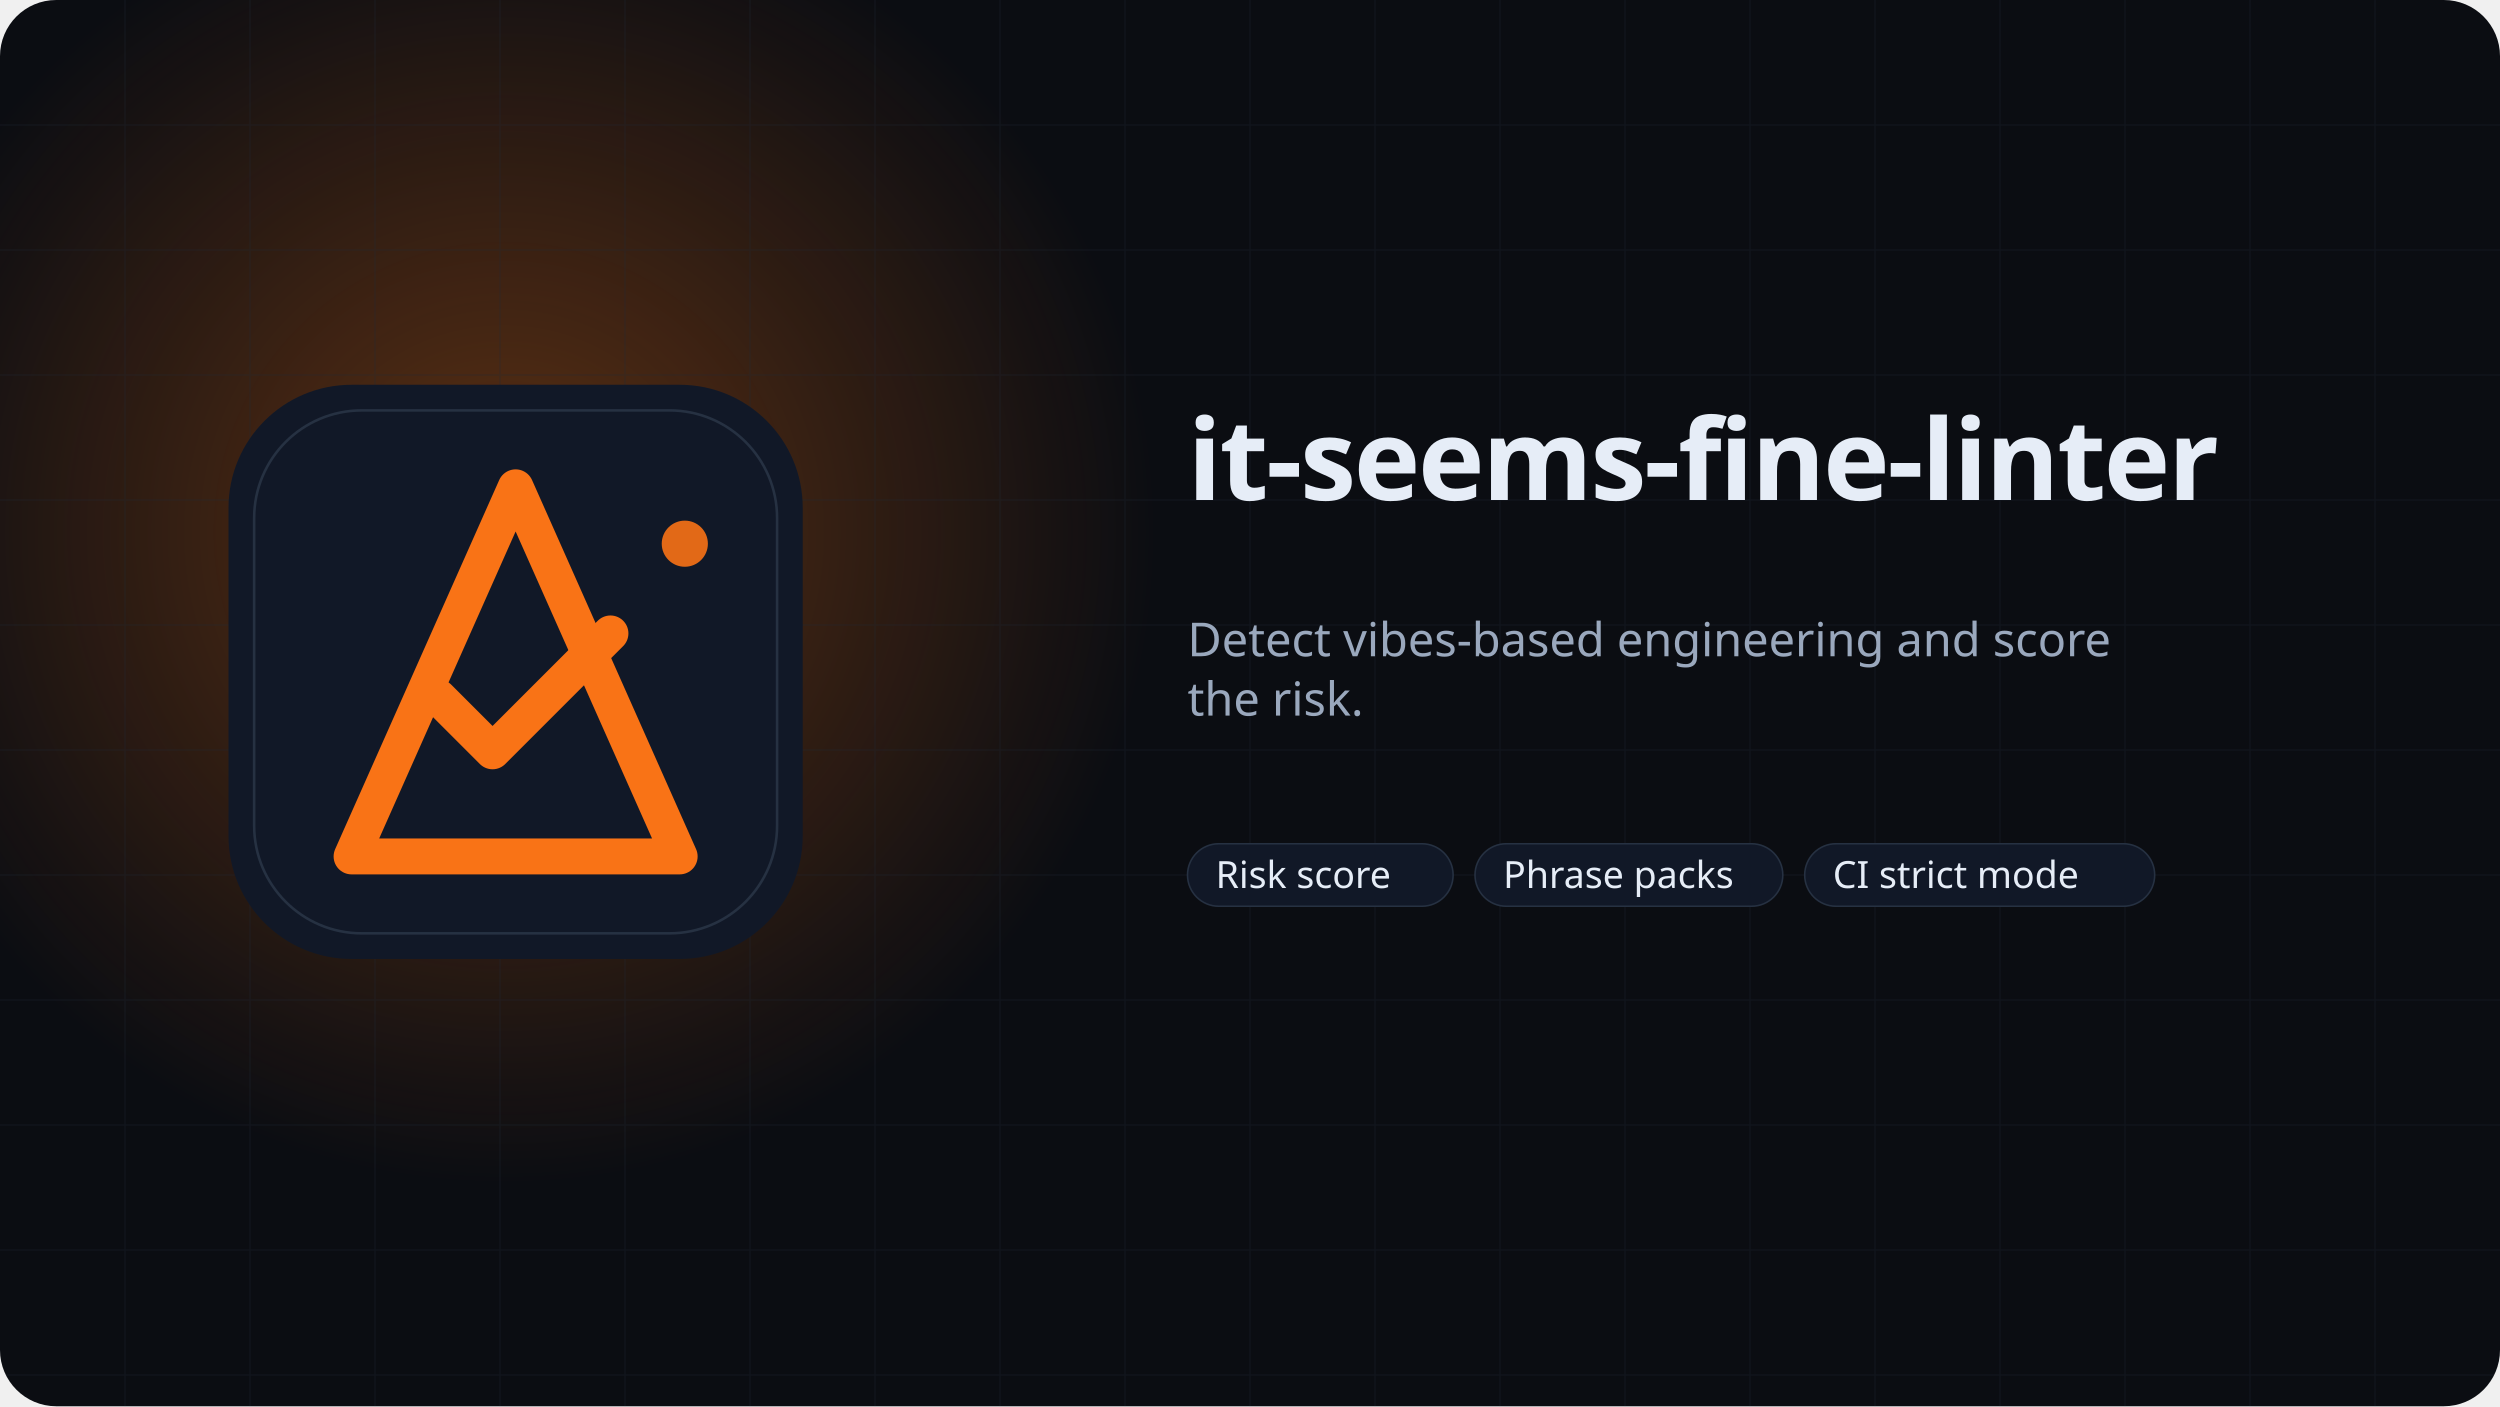
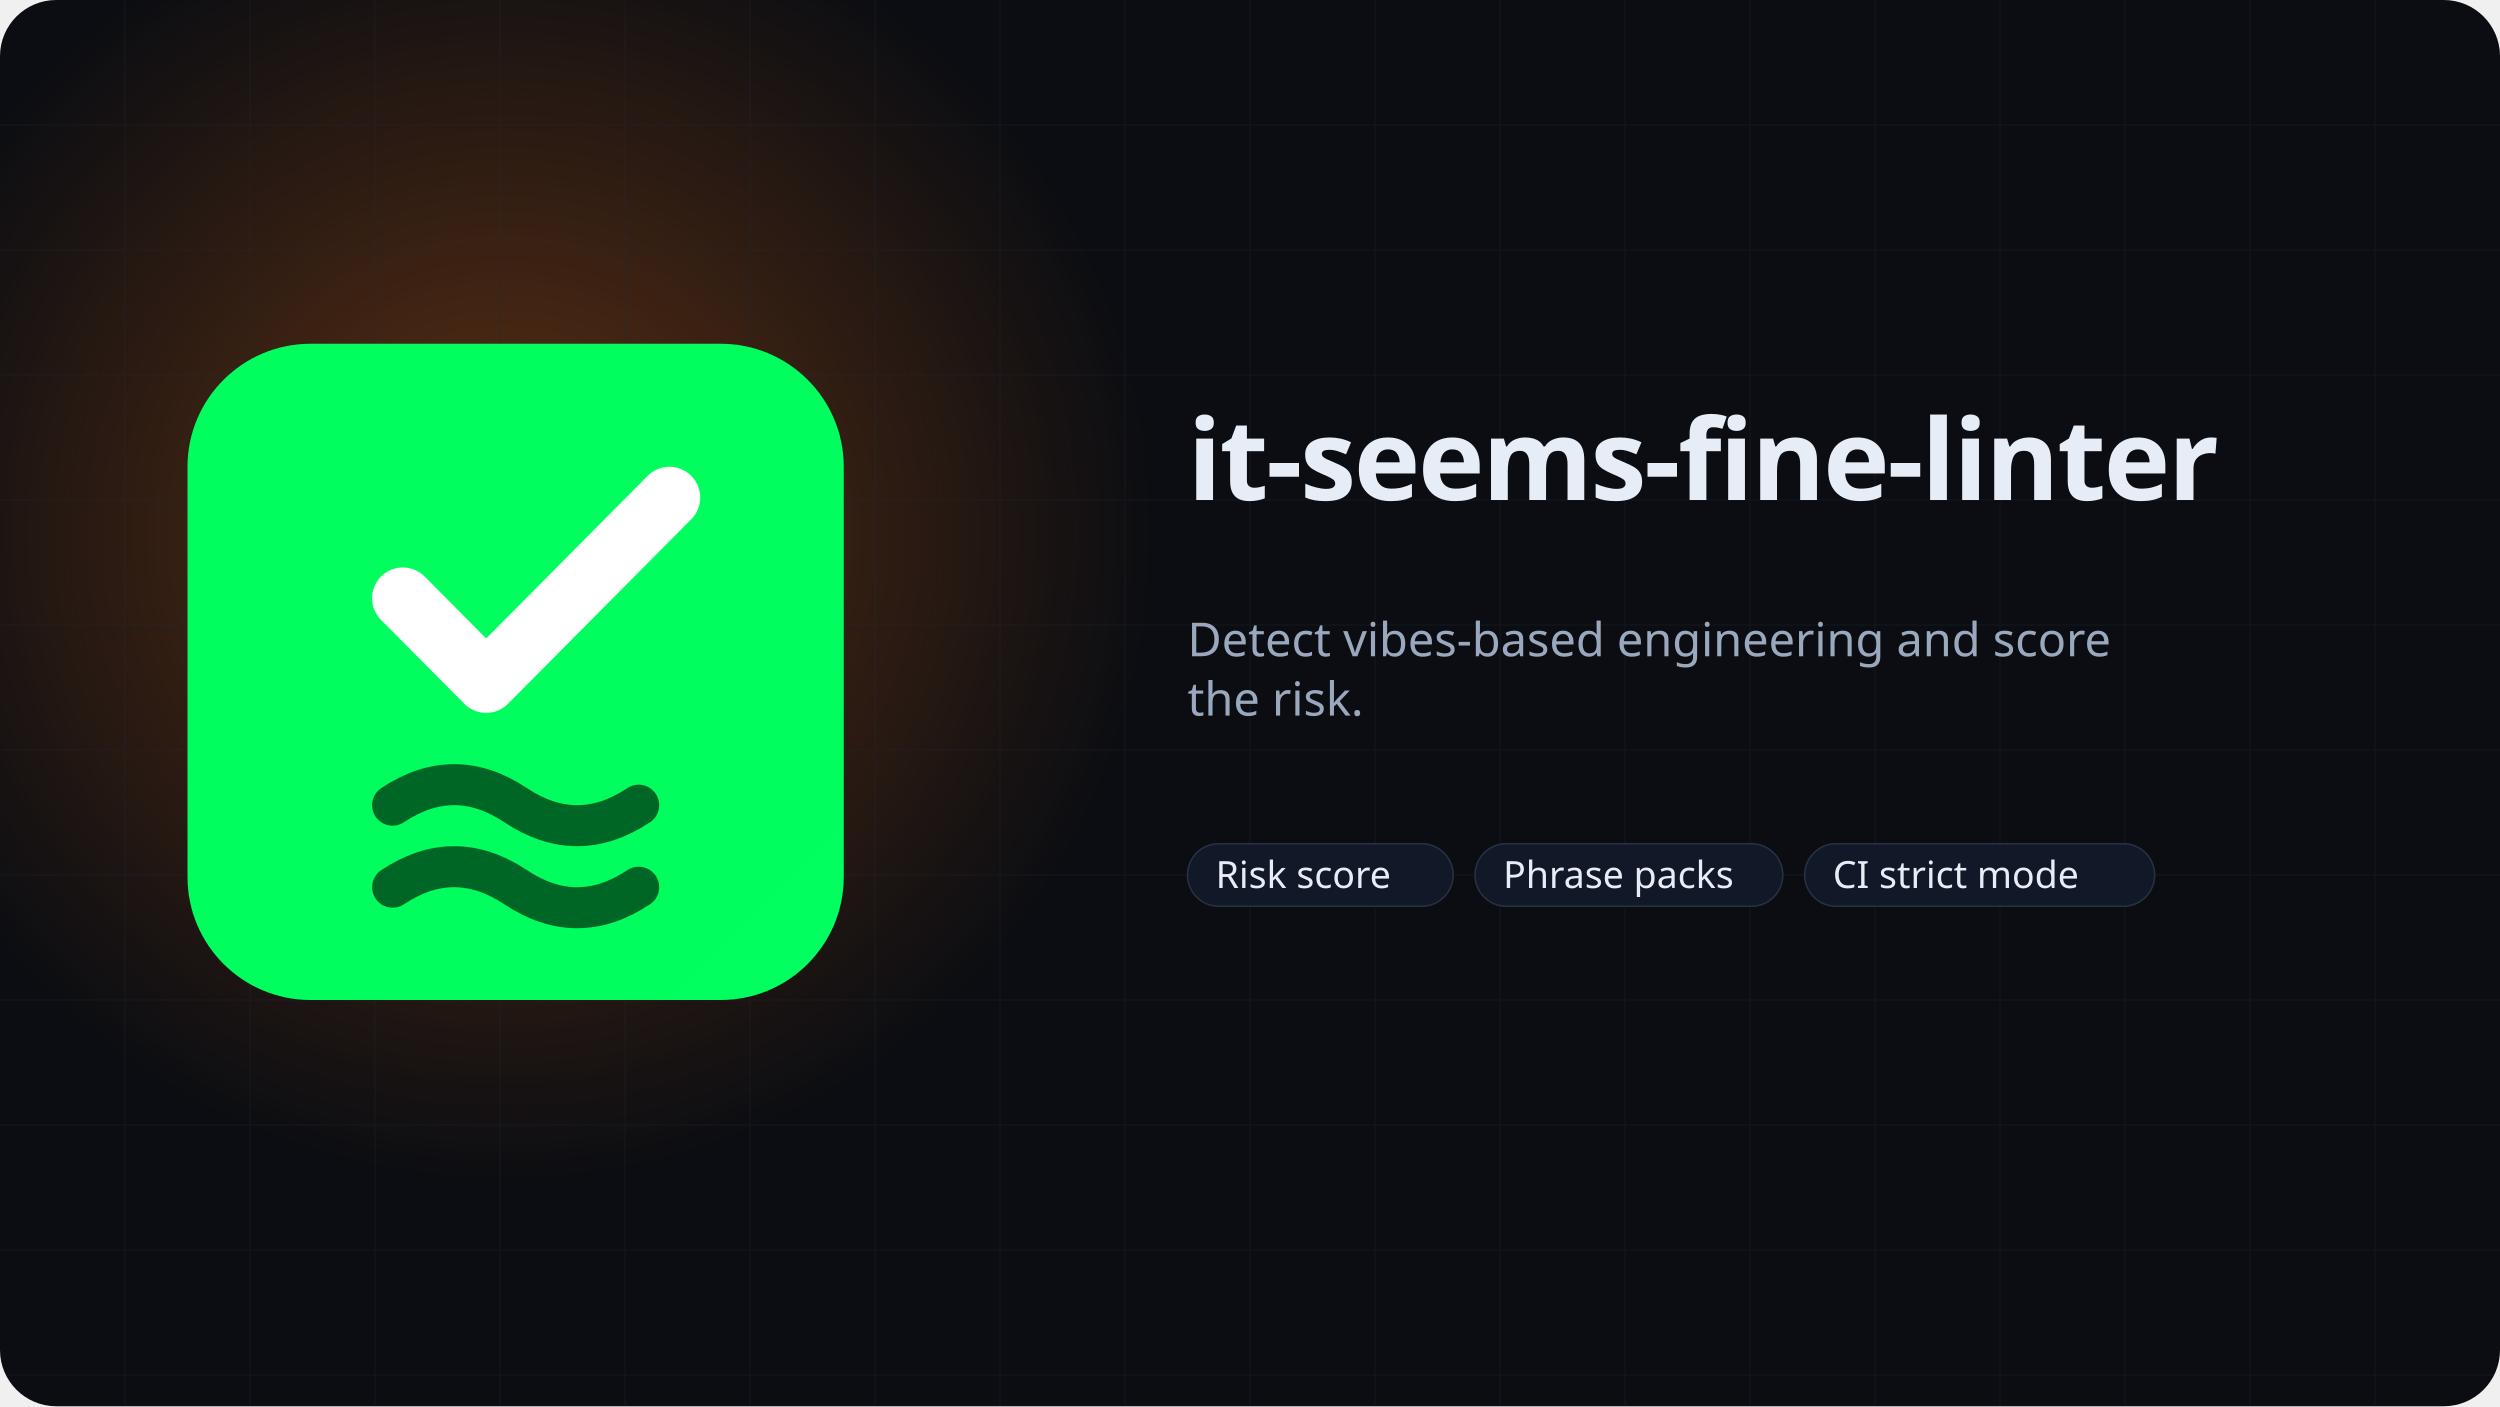
<svg xmlns="http://www.w3.org/2000/svg" width="1600" height="900" fill="none" style="color-scheme:light dark" viewBox="0 0 1600 900">
  <style>text{font-family:"Space Grotesk","Sora","IBM Plex Sans",sans-serif}</style>
  <defs>
    <radialGradient id="glow" cx="0" cy="0" r="1" gradientTransform="rotate(45 -250.416 556.274)scale(420)" gradientUnits="userSpaceOnUse">
      <stop stop-color="#F97316" stop-opacity=".35" />
      <stop offset="1" stop-color="#F97316" stop-opacity="0" />
    </radialGradient>
    <clipPath id="heroClip">
      <rect width="1600" height="900" rx="36" />
    </clipPath>
  </defs>
  <g clip-path="url(#heroClip)">
    <path fill="#0B0D12" d="M0 0h1600v900H0z" />
    <path fill="url(#glow)" d="M0 0h1600v900H0z" />
    <path stroke="#1F2A37" d="M80 0v900M160 0v900M240 0v900M320 0v900M400 0v900M480 0v900M560 0v900M640 0v900M720 0v900M800 0v900M880 0v900M960 0v900m80-900v900m80-900v900m80-900v900m80-900v900m80-900v900m80-900v900m80-900v900M0 80h1600M0 160h1600M0 240h1600M0 320h1600M0 400h1600M0 480h1600M0 560h1600M0 640h1600M0 720h1600M0 800h1600M0 880h1600" opacity=".25" />
-     <g transform="translate(120 220)scale(.8203)">
-       <rect width="448" height="448" x="32" y="32" fill="#111827" rx="96" />
-       <rect width="408" height="408" x="52" y="52" stroke="#263142" stroke-width="2" rx="84" />
-       <path stroke="#F97316" stroke-linejoin="round" stroke-width="28" d="M256 112 128 400h256Z" />
-       <path stroke="#F97316" stroke-linecap="round" stroke-linejoin="round" stroke-width="28" d="m196 276 42 42 92-92" />
-       <circle cx="388" cy="156" r="18" fill="#F97316" fill-opacity=".9" />
+     <g transform="translate(120 220)scale(6.5625)">
+       <g clip-path="url(#clip0_314_93)">
+         <path fill="url(#paint0_linear_314_93)" d="M52 0H12C5.373 0 0 5.373 0 12v40c0 6.627 5.373 12 12 12h40c6.627 0 12-5.373 12-12V12c0-6.627-5.373-12-12-12" />
+         <path stroke="#fff" stroke-linecap="round" stroke-linejoin="round" stroke-width="6" d="M21 24.818 29.125 33 47 15" />
+         <path stroke="#000" stroke-linecap="round" stroke-width="4" d="M20 53q6-4 12 0t12 0m-24-8q6-4 12 0t12 0" opacity=".6" />
+       </g>
+       <defs>
+         <linearGradient id="paint0_linear_314_93" x1="0" x2="4096" y1="0" y2="4096" gradientUnits="userSpaceOnUse">
+           <stop stop-color="#00FF5E" />
+           <stop offset="1" stop-color="#00F583" />
+         </linearGradient>
+         <clipPath id="clip0_314_93">
+           <path fill="#fff" d="M0 0h64v64H0z" />
+         </clipPath>
+       </defs>
    </g>
    <text x="760" y="320" fill="#E6EDF7" font-size="72" font-weight="700" letter-spacing="-.02em">it-seems-fine-linter</text>
    <text x="760" y="420" fill="#9AA8BD" font-size="30">Detect vibes-based engineering and score</text>
    <text x="760" y="458" fill="#9AA8BD" font-size="30">the risk.</text>
    <g transform="translate(760 540)">
      <rect width="170" height="40" fill="#111827" stroke="#263142" rx="20" />
      <text x="18" y="20" fill="#E6EDF7" dominant-baseline="middle" font-size="24">Risk score</text>
    </g>
    <g transform="translate(944 540)">
      <rect width="197" height="40" fill="#111827" stroke="#263142" rx="20" />
      <text x="18" y="20" fill="#E6EDF7" dominant-baseline="middle" font-size="24">Phrase packs</text>
    </g>
    <g transform="translate(1155 540)">
      <rect width="224" height="40" fill="#111827" stroke="#263142" rx="20" />
      <text x="18" y="20" fill="#E6EDF7" dominant-baseline="middle" font-size="24">CI strict mode</text>
    </g>
  </g>
</svg>
